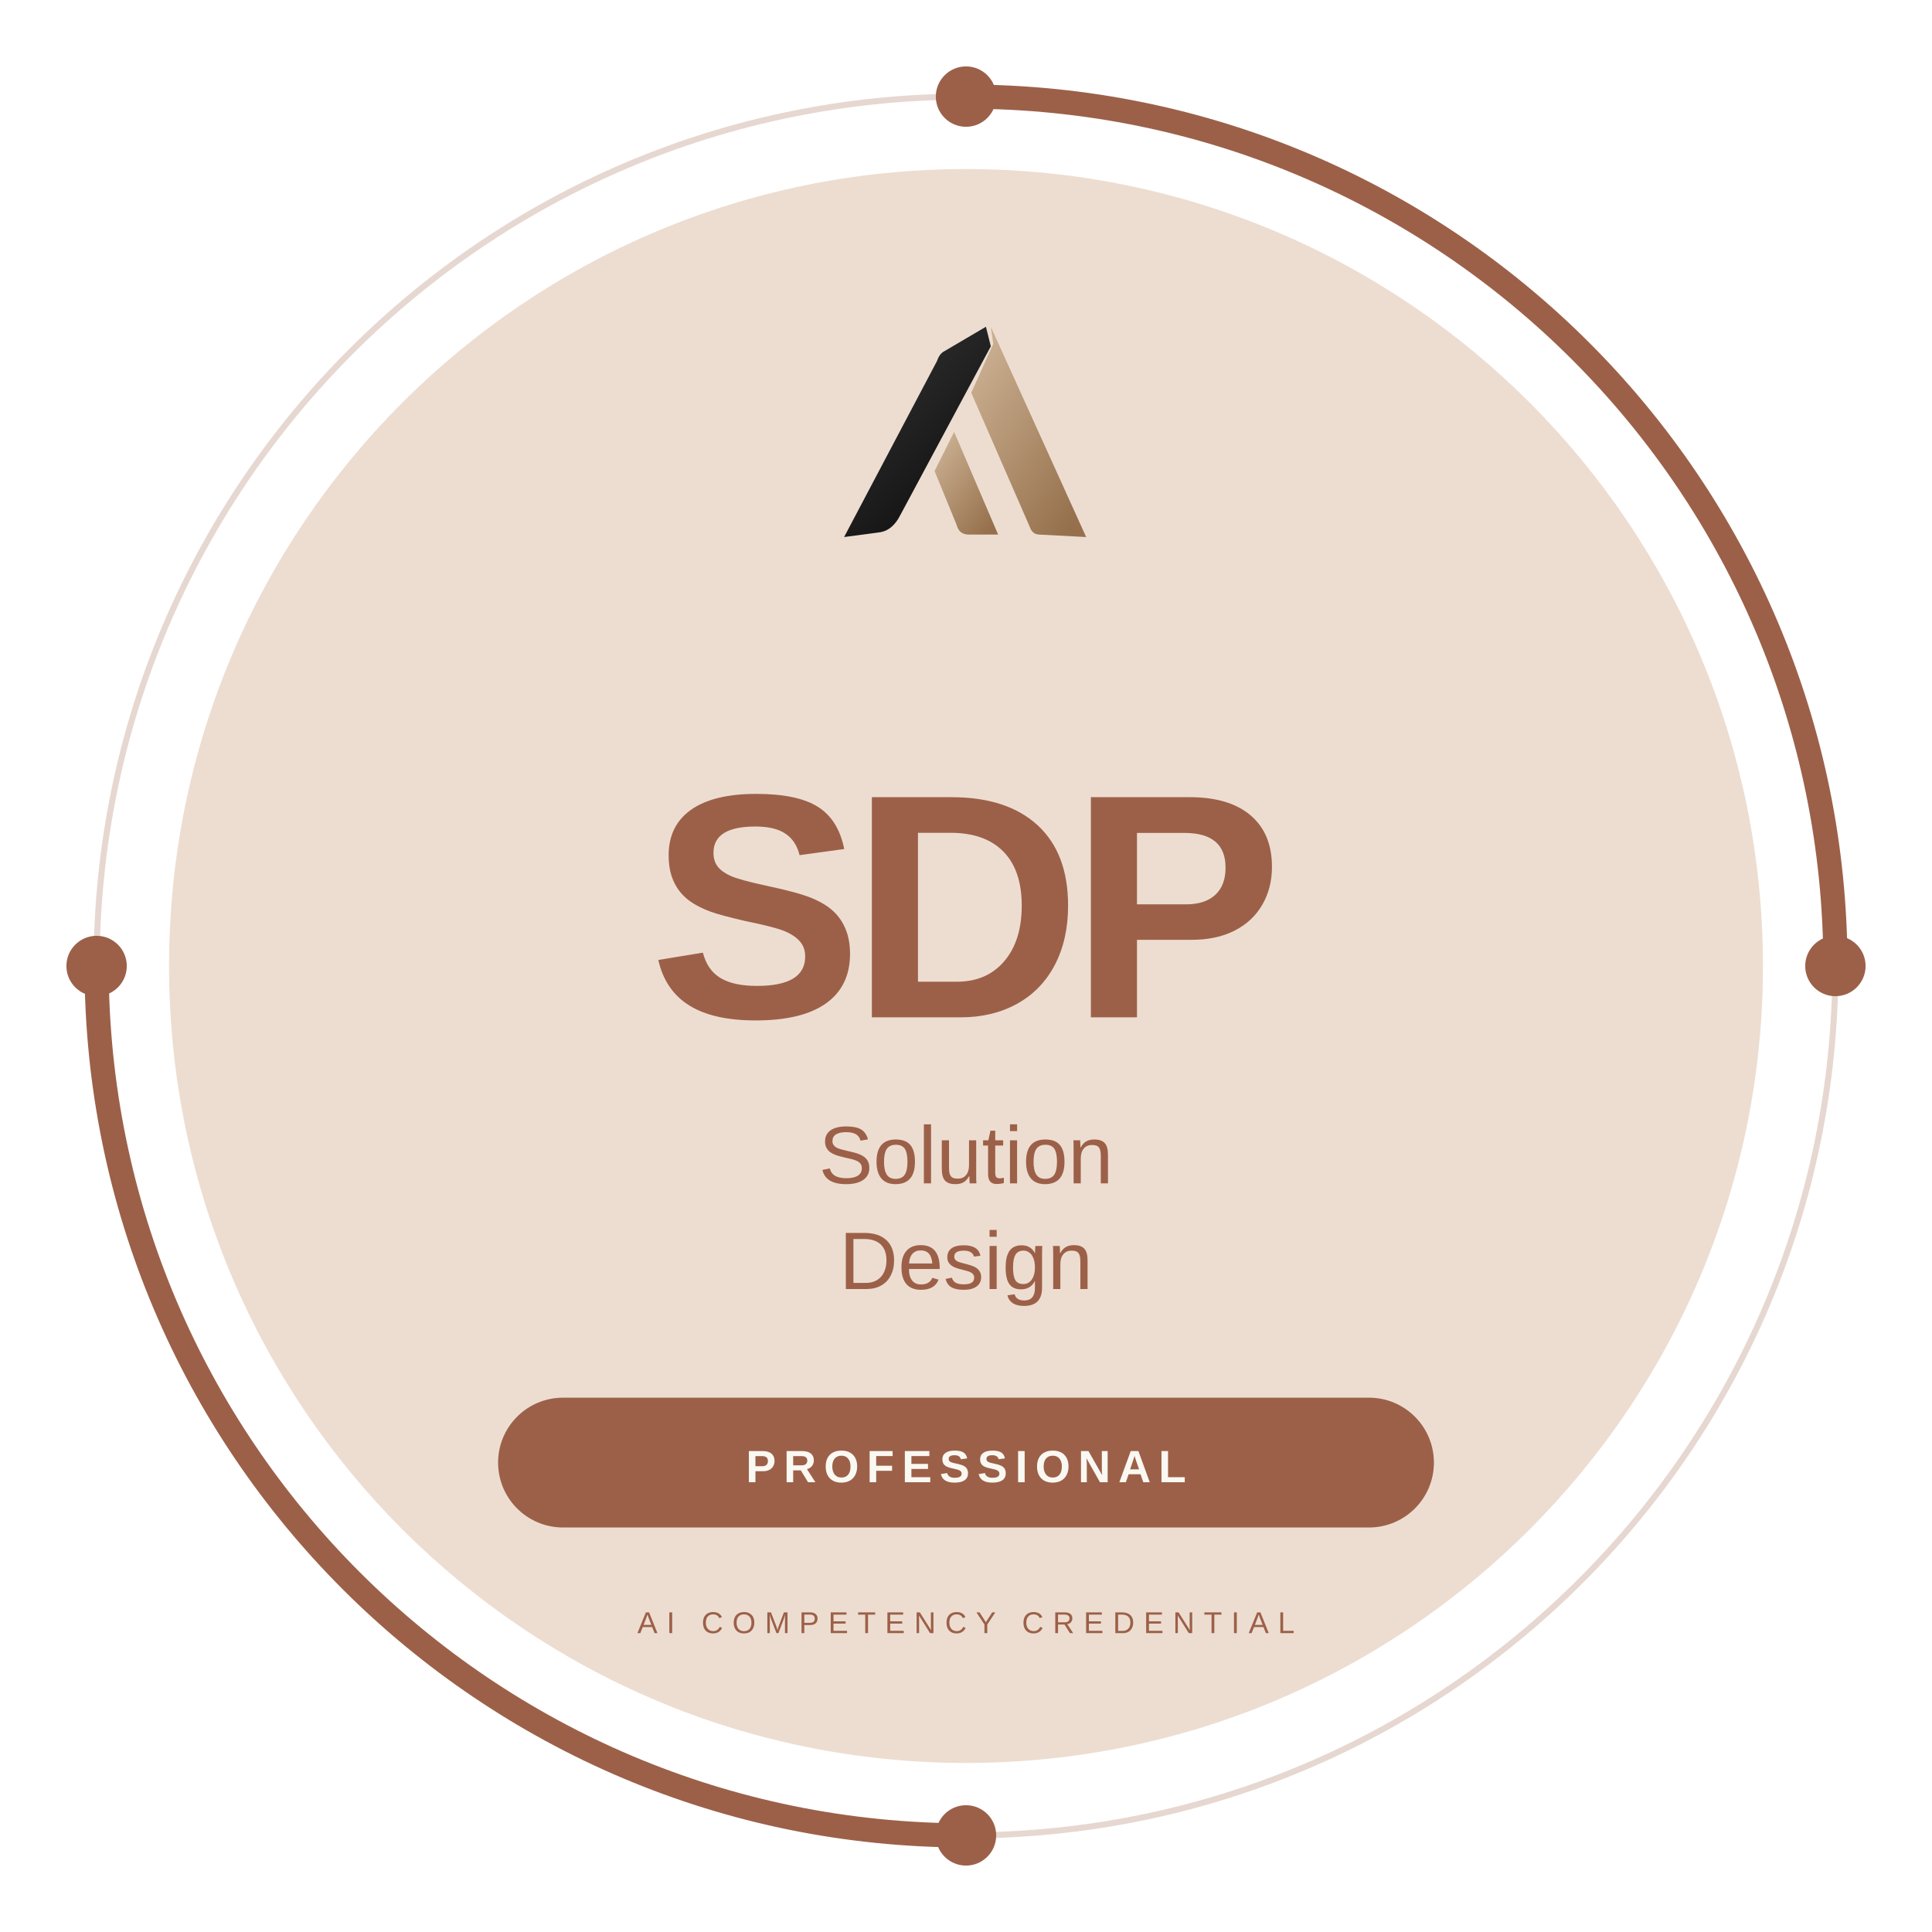
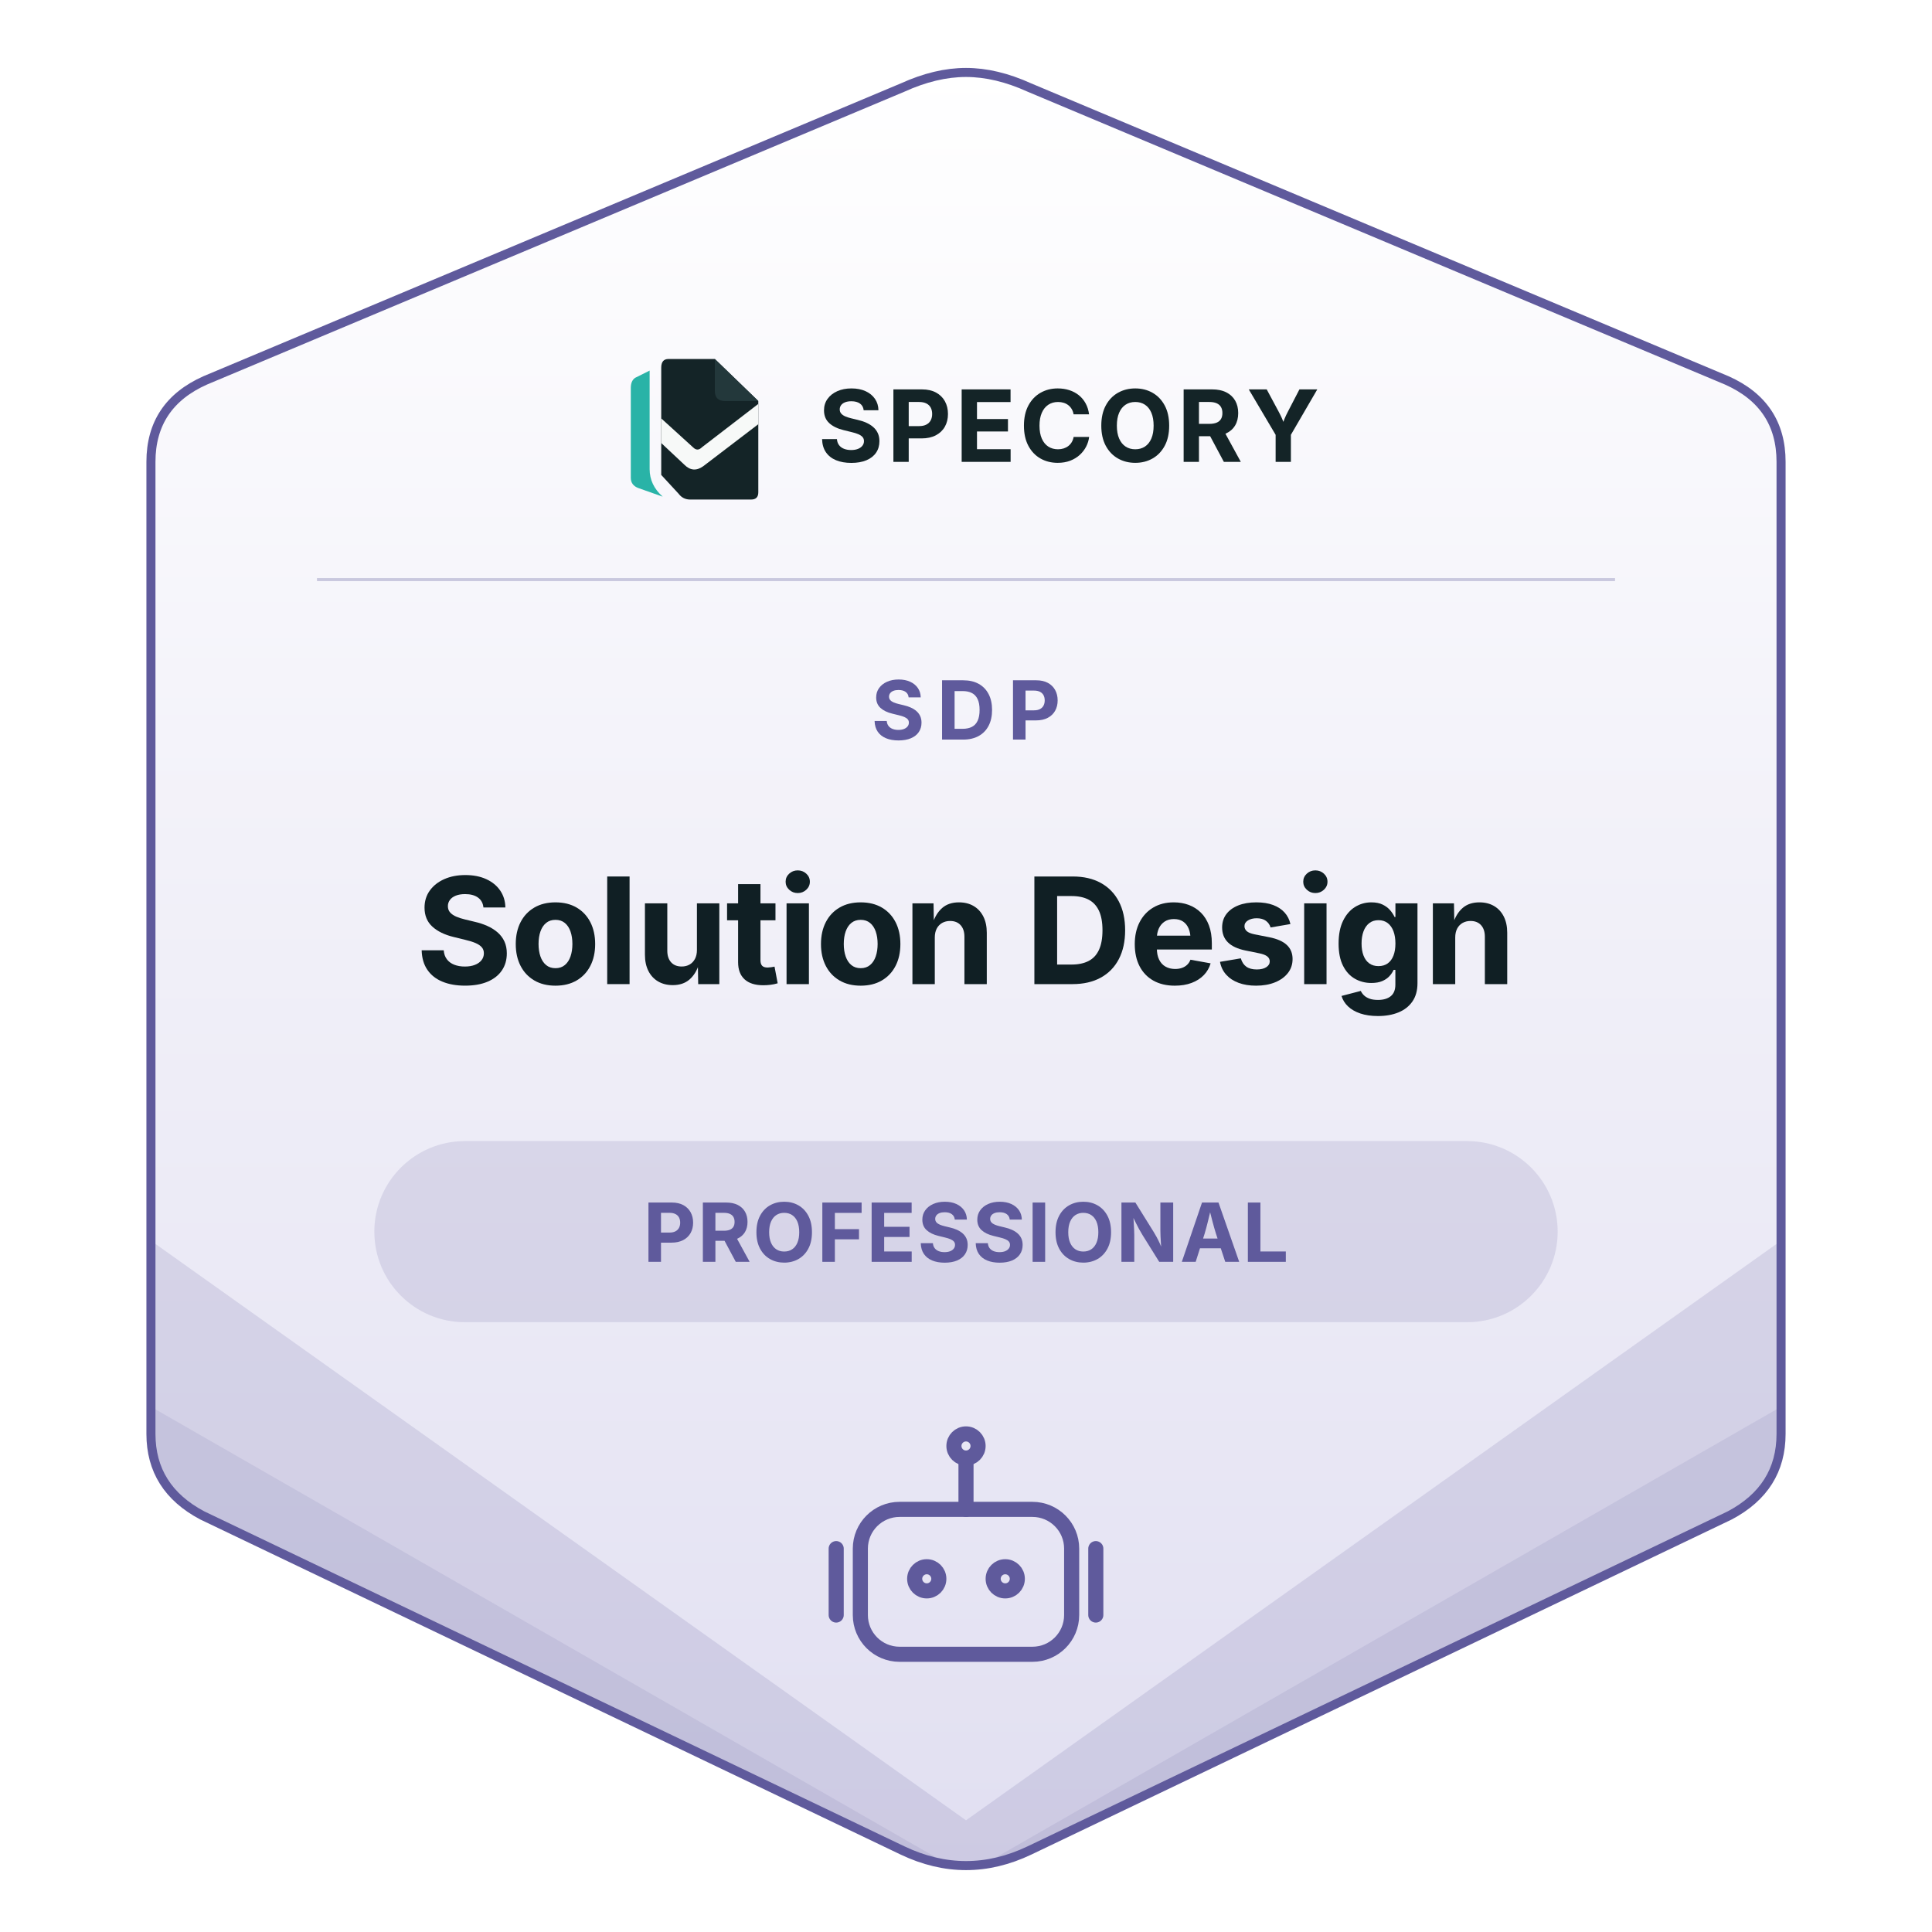
- <svg xmlns="http://www.w3.org/2000/svg" width="640" height="640" viewBox="0 0 640 640" role="img" aria-label="AIPath Certified Solution Design — SDP">
-   <circle cx="320" cy="320" r="288" fill="none" stroke="#9c6048" stroke-opacity=".25" stroke-width="2" />
-   <path d="M320 32a288 288 0 0 1 288 288" fill="none" stroke="#9c6048" stroke-width="8" stroke-linecap="round" />
-   <path d="M320 608A288 288 0 0 1 32 320" fill="none" stroke="#9c6048" stroke-width="8" stroke-linecap="round" />
-   <circle cx="320" cy="320" r="264" fill="#edddd1" />
-   <circle cx="320" cy="32" r="10" fill="#9c6048" />
-   <circle cx="608" cy="320" r="10" fill="#9c6048" />
-   <circle cx="320" cy="608" r="10" fill="#9c6048" />
-   <circle cx="32" cy="320" r="10" fill="#9c6048" />
-   <g transform="translate(278 105) scale(.81)">
-     <defs>
-       <linearGradient id="bronze" x1="0" y1="0" x2=".8" y2="1">
-         <stop stop-color="#d0b799" />
-         <stop offset="1" stop-color="#96704c" />
-       </linearGradient>
-       <linearGradient id="charcoal" x1="0" y1="0" x2=".7" y2="1">
-         <stop stop-color="#353735" />
-         <stop offset="1" stop-color="#0e0e0e" />
-       </linearGradient>
-     </defs>
-     <path d="M60 4 43 14Q41 15 40 18L2 90l15-2q5-1 8-7L62 12Z" fill="url(#charcoal)" />
-     <path d="m62 4 39 86-19-1q-3 0-4-3L54 31l9-20Z" fill="url(#bronze)" />
-     <path d="m47 47 18 42H53q-4 0-5-4L39 63Z" fill="url(#bronze)" />
+ <svg xmlns="http://www.w3.org/2000/svg" width="640" height="640" viewBox="0 0 640 640" role="img" aria-label="SPECORY Certified Solution Design — SDP">
+   <defs>
+     <linearGradient id="paper" x2="0" y2="1">
+       <stop stop-color="#FFFFFF" />
+       <stop offset="1" stop-color="#E1DFF1" />
+     </linearGradient>
+     <clipPath id="shape">
+       <path d="M320 24Q330 24 341 29L572 126Q590 134 590 153V475Q590 493 573 502L341 613Q320 623 299 613L67 502Q50 493 50 475V153Q50 134 68 126L299 29Q310 24 320 24Z" />
+     </clipPath>
+   </defs>
+   <path d="M320 24Q330 24 341 29L572 126Q590 134 590 153V475Q590 493 573 502L341 613Q320 623 299 613L67 502Q50 493 50 475V153Q50 134 68 126L299 29Q310 24 320 24Z" fill="url(#paper)" stroke="#5F5A9C" stroke-width="3" />
+   <path d="M50 411 320 603 590 411v210H50Z" fill="#5F5A9C" opacity=".16" clip-path="url(#shape)" />
+   <path d="M50 466 320 621 590 466v160H50Z" fill="#5F5A9C" opacity=".12" clip-path="url(#shape)" />
+   <g transform="translate(208 117) scale(.48)">
+     <path d="M17 11 5 17Q2 19 2 24v62q0 5 5 7l17 6q-9-8-9-19V12Z" fill="#29B3A7" />
+     <path d="M28 4h32l30 29v63q0 5-5 5H43q-5 0-8-4L23 84V10q0-6 5-6Z" fill="#142427" />
+     <path d="M60 4v22q0 7 7 7h23Z" fill="#23383B" />
+     <path d="m23 45 22 20q3 3 6 0l39-30v14L52 78q-7 5-13-1L23 62Z" fill="#F7F9F8" />
  </g>
-   <g text-anchor="middle" font-family="Arial,Helvetica,sans-serif" fill="#9c6048">
-     <text x="320" y="337" font-size="106" font-weight="700" letter-spacing="-4">SDP</text>
-     <text x="320" y="392" font-size="27" font-weight="500">Solution</text>
-     <text x="320" y="427" font-size="27" font-weight="500">Design</text>
-     <rect x="165" y="463" width="310" height="43" rx="21.5" fill="#9c6048" />
-     <text x="320" y="491" fill="#faf8f2" font-size="15" font-weight="600" letter-spacing="2.5">PROFESSIONAL</text>
-     <text x="320" y="541" font-size="10" letter-spacing="3">AI COMPETENCY CREDENTIAL</text>
+   <g fill="#142427" aria-label="SPECORY">
+     <path transform="translate(271.000 153) scale(0.016113 -0.016113)" d="M683.279 -21.328Q503.008 -21.328 369.324 33.884Q235.641 89.096 161.049 198.071Q86.457 307.047 82.129 468.254H387.502Q393.166 393.598 431.362 343.478Q469.559 293.357 533.795 268.317Q598.031 243.277 679.775 243.277Q759.752 243.277 818.937 266.35Q878.121 289.422 910.813 331.026Q943.506 372.631 943.506 427.104Q943.506 476.912 914.102 510.524Q884.697 544.137 828.209 568.465Q771.721 592.793 689.969 611.873L527.488 651.777Q337.561 697.521 229.677 796.317Q121.793 895.113 121.793 1058.881Q121.793 1194.225 195.049 1295.732Q268.305 1397.24 395.692 1453.62Q523.08 1510 686.352 1510Q853.207 1510 977.011 1453.036Q1100.814 1396.072 1169.818 1294.893Q1238.822 1193.713 1241.07 1061.441H937.105Q928.777 1149.418 862.597 1197.822Q796.416 1246.227 683.855 1246.227Q607.711 1246.227 554.19 1224.654Q500.67 1203.082 472.934 1165.226Q445.197 1127.369 445.197 1078.977Q445.197 1026.088 477.346 990.852Q509.494 955.615 563.146 933.203Q616.799 910.791 680.143 895.791L813.375 863.551Q910.166 841.711 992.01 804.951Q1073.854 768.191 1134.306 715.268Q1194.758 662.344 1227.914 590.552Q1261.07 518.76 1261.07 425.855Q1261.07 289.256 1192.314 188.628Q1123.559 88 994.383 33.336Q865.207 -21.328 683.279 -21.328Z" />
+     <path transform="translate(293.840 153) scale(0.016113 -0.016113)" d="M130.945 0V1490H718.031Q887.359 1490 1006.867 1425.332Q1126.375 1360.664 1189.635 1246.656Q1252.895 1132.648 1252.895 984.465Q1252.895 835.697 1188.759 722.733Q1124.623 609.77 1003.279 546.062Q881.936 482.354 710.271 482.354H335.84V735.199H658.641Q749.777 735.199 809.514 766.939Q869.25 798.68 898.538 854.872Q927.826 911.064 927.826 984.465Q927.826 1059.033 898.538 1114.518Q869.25 1170.002 809.306 1200.658Q749.361 1231.314 657.809 1231.314H445.918V0Z" />
+     <path transform="translate(316.455 153) scale(0.016113 -0.016113)" d="M130.945 0V1490H1135.887V1229.73H445.918V880.383H1082.799V624.785H445.918V260.27H1137.295V0Z" />
+     <path transform="translate(337.716 153) scale(0.016113 -0.016113)" d="M785.92 -20Q587.328 -20 430.236 69.872Q273.145 159.744 182.389 330.66Q91.633 501.576 91.633 744Q91.633 988.008 183.265 1159.216Q274.896 1330.424 432.28 1420.212Q589.664 1510 785.92 1510Q914.104 1510 1024.531 1474.372Q1134.959 1438.744 1220.215 1370.28Q1305.471 1301.816 1359.847 1202.849Q1414.223 1103.881 1430.719 977.201H1112.242Q1102.082 1037.266 1074.678 1084.17Q1047.273 1131.074 1005.497 1164.066Q963.721 1197.059 909.86 1214.139Q856 1231.219 792.928 1231.219Q678.199 1231.219 592.099 1174.022Q505.998 1116.826 458.766 1008.102Q411.533 899.377 411.533 744Q411.533 585.535 459.558 477.103Q507.582 368.67 593.099 313.726Q678.615 258.781 791.76 258.781Q854.832 258.781 908.4 276.069Q961.969 293.357 1004.329 326.142Q1046.689 358.926 1074.678 406.038Q1102.666 453.15 1113.41 512.799H1431.887Q1419.895 409.895 1371.066 314.639Q1322.238 219.383 1239.61 143.703Q1156.982 68.023 1043.051 24.012Q929.119 -20 785.92 -20Z" />
+     <path transform="translate(363.343 153) scale(0.016113 -0.016113)" d="M789.84 -20Q591.832 -20 433.572 69.872Q275.312 159.744 183.473 330.66Q91.633 501.576 91.633 744Q91.633 988.008 183.473 1159.216Q275.312 1330.424 433.572 1420.212Q591.832 1510 789.84 1510Q987.848 1510 1145.607 1420.212Q1303.367 1330.424 1395.291 1159.216Q1487.215 988.008 1487.215 744Q1487.215 500.992 1395.291 330.076Q1303.367 159.16 1145.607 69.58Q987.848 -20 789.84 -20ZM789.84 258.781Q904.152 258.781 988.877 314.602Q1073.602 370.422 1120.458 478.854Q1167.314 587.287 1167.314 744Q1167.314 902.129 1120.458 1010.854Q1073.602 1119.578 988.877 1175.398Q904.152 1231.219 789.84 1231.219Q675.695 1231.219 590.763 1175.19Q505.83 1119.162 458.682 1010.438Q411.533 901.713 411.533 744Q411.533 587.287 458.682 479.062Q505.83 370.838 590.763 314.81Q675.695 258.781 789.84 258.781Z" />
+     <path transform="translate(389.986 153) scale(0.016113 -0.016113)" d="M130.945 0V1490H718.031Q887.359 1490 1006.867 1429.916Q1126.375 1369.832 1189.635 1260.284Q1252.895 1150.736 1252.895 1003.137Q1252.895 854.369 1188.759 747.697Q1124.623 641.025 1003.279 584.401Q881.936 527.777 710.271 527.777H317.535V781.455H658.641Q749.777 781.455 809.306 806.319Q868.834 831.184 898.33 880.376Q927.826 929.568 927.826 1003.137Q927.826 1077.537 898.33 1128.146Q868.834 1178.754 809.098 1205.034Q749.361 1231.314 657.809 1231.314H445.918V0ZM957.746 0 595.41 678.592H935.551L1306.223 0Z" />
+     <path transform="translate(412.891 153) scale(0.016113 -0.016113)" d="M600.584 0V556.273L48.496 1490H417.412L665.693 1027.104Q703.43 957.783 732.878 889.539Q762.326 821.295 793.398 726.814H727.326Q757.23 822.127 785.719 890.787Q814.207 959.447 850.111 1027.104L1089.801 1490H1457.133L914.389 556.273V0Z" />
+   </g>
+   <path d="M105 192H535" stroke="#5F5A9C" opacity=".3" />
+   <g fill="#5F5A9C" aria-label="SDP">
+     <path transform="translate(288.637 245) scale(0.013184 -0.013184)" d="M683.279 -21.328Q503.008 -21.328 369.324 33.884Q235.641 89.096 161.049 198.071Q86.457 307.047 82.129 468.254H387.502Q393.166 393.598 431.362 343.478Q469.559 293.357 533.795 268.317Q598.031 243.277 679.775 243.277Q759.752 243.277 818.937 266.35Q878.121 289.422 910.813 331.026Q943.506 372.631 943.506 427.104Q943.506 476.912 914.102 510.524Q884.697 544.137 828.209 568.465Q771.721 592.793 689.969 611.873L527.488 651.777Q337.561 697.521 229.677 796.317Q121.793 895.113 121.793 1058.881Q121.793 1194.225 195.049 1295.732Q268.305 1397.24 395.692 1453.62Q523.08 1510 686.352 1510Q853.207 1510 977.011 1453.036Q1100.814 1396.072 1169.818 1294.893Q1238.822 1193.713 1241.07 1061.441H937.105Q928.777 1149.418 862.597 1197.822Q796.416 1246.227 683.855 1246.227Q607.711 1246.227 554.19 1224.654Q500.67 1203.082 472.934 1165.226Q445.197 1127.369 445.197 1078.977Q445.197 1026.088 477.346 990.852Q509.494 955.615 563.146 933.203Q616.799 910.791 680.143 895.791L813.375 863.551Q910.166 841.711 992.01 804.951Q1073.854 768.191 1134.306 715.268Q1194.758 662.344 1227.914 590.552Q1261.07 518.76 1261.07 425.855Q1261.07 289.256 1192.314 188.628Q1123.559 88 994.383 33.336Q865.207 -21.328 683.279 -21.328Z" />
+     <path transform="translate(310.343 245) scale(0.013184 -0.013184)" d="M659.6 0H271.568V270.781H645.264Q785.801 270.781 881.357 320.134Q976.914 369.486 1025.402 474.667Q1073.891 579.848 1073.891 745.664Q1073.891 911.232 1025.026 1015.789Q976.162 1120.346 881.102 1169.782Q786.041 1219.219 645.744 1219.219H264.736V1490H664Q889.008 1490 1050.808 1400.708Q1212.607 1311.416 1300.071 1144.624Q1387.535 977.832 1387.535 745.664Q1387.535 513.248 1300.155 346.04Q1212.775 178.832 1049.688 89.416Q886.6 0 659.6 0ZM445.918 1490V0H130.945V1490Z" />
+     <path transform="translate(333.842 245) scale(0.013184 -0.013184)" d="M130.945 0V1490H718.031Q887.359 1490 1006.867 1425.332Q1126.375 1360.664 1189.635 1246.656Q1252.895 1132.648 1252.895 984.465Q1252.895 835.697 1188.759 722.733Q1124.623 609.77 1003.279 546.062Q881.936 482.354 710.271 482.354H335.84V735.199H658.641Q749.777 735.199 809.514 766.939Q869.25 798.68 898.538 854.872Q927.826 911.064 927.826 984.465Q927.826 1059.033 898.538 1114.518Q869.25 1170.002 809.306 1200.658Q749.361 1231.314 657.809 1231.314H445.918V0Z" />
+   </g>
+   <g fill="#101F24" aria-label="Solution Design">
+     <path transform="translate(137.717 326) scale(0.023926 -0.023926)" d="M683.279 -21.328Q503.008 -21.328 369.324 33.884Q235.641 89.096 161.049 198.071Q86.457 307.047 82.129 468.254H387.502Q393.166 393.598 431.362 343.478Q469.559 293.357 533.795 268.317Q598.031 243.277 679.775 243.277Q759.752 243.277 818.937 266.35Q878.121 289.422 910.813 331.026Q943.506 372.631 943.506 427.104Q943.506 476.912 914.102 510.524Q884.697 544.137 828.209 568.465Q771.721 592.793 689.969 611.873L527.488 651.777Q337.561 697.521 229.677 796.317Q121.793 895.113 121.793 1058.881Q121.793 1194.225 195.049 1295.732Q268.305 1397.24 395.692 1453.62Q523.08 1510 686.352 1510Q853.207 1510 977.011 1453.036Q1100.814 1396.072 1169.818 1294.893Q1238.822 1193.713 1241.07 1061.441H937.105Q928.777 1149.418 862.597 1197.822Q796.416 1246.227 683.855 1246.227Q607.711 1246.227 554.19 1224.654Q500.67 1203.082 472.934 1165.226Q445.197 1127.369 445.197 1078.977Q445.197 1026.088 477.346 990.852Q509.494 955.615 563.146 933.203Q616.799 910.791 680.143 895.791L813.375 863.551Q910.166 841.711 992.01 804.951Q1073.854 768.191 1134.306 715.268Q1194.758 662.344 1227.914 590.552Q1261.07 518.76 1261.07 425.855Q1261.07 289.256 1192.314 188.628Q1123.559 88 994.383 33.336Q865.207 -21.328 683.279 -21.328Z" />
+     <path transform="translate(168.949 326) scale(0.023926 -0.023926)" d="M629.352 -21.664Q459.832 -21.664 336.28 50.628Q212.729 122.92 146.101 252.628Q79.473 382.336 79.473 554.336Q79.473 727.584 146.101 857.5Q212.729 987.416 336.28 1059.708Q459.832 1132 629.352 1132Q799.287 1132 922.463 1059.708Q1045.639 987.416 1112.267 857.5Q1178.895 727.584 1178.895 554.336Q1178.895 382.336 1112.267 252.628Q1045.639 122.92 922.463 50.628Q799.287 -21.664 629.352 -21.664ZM629.352 220.51Q706.729 220.51 758.997 263.91Q811.266 307.311 837.506 383.123Q863.746 458.936 863.746 555.504Q863.746 653.072 837.506 728.425Q811.266 803.777 758.997 846.802Q706.729 889.826 629.352 889.826Q551.807 889.826 499.662 846.802Q447.518 803.777 421.277 728.633Q395.037 653.488 395.037 555.504Q395.037 458.936 421.277 383.123Q447.518 307.311 499.662 263.91Q551.807 220.51 629.352 220.51Z" />
+     <path transform="translate(198.148 326) scale(0.023926 -0.023926)" d="M434.941 1490V0H125.297V1490Z" />
+     <path transform="translate(210.646 326) scale(0.023926 -0.023926)" d="M510.721 -14Q394.801 -14 307.841 36.88Q220.881 87.76 173.089 182.344Q125.297 276.928 125.297 406.832V1118H434.941V462.127Q434.941 359.99 487.758 301.882Q540.574 243.773 633.631 243.773Q696.111 243.773 743.552 270.89Q790.992 298.006 818.064 349.446Q845.137 400.887 845.137 472.527V1118H1155.197V0H862.648L857.977 279.76H874.969Q831.145 140.279 741.484 63.14Q651.824 -14 510.721 -14Z" />
+     <path transform="translate(240.371 326) scale(0.023926 -0.023926)" d="M690.27 1118V883.41H20V1118ZM172.816 1384H482.461V330.295Q482.461 278.654 505.661 254.082Q528.861 229.51 581.758 229.51Q599.342 229.51 630.514 233.802Q661.686 238.094 677.262 242.094L720.686 11.256Q668.742 -4 618.351 -9.876Q567.959 -15.752 521.863 -15.752Q351.752 -15.752 262.284 66.296Q172.816 148.344 172.816 302.863Z" />
+     <path transform="translate(257.559 326) scale(0.023926 -0.023926)" d="M125.297 0V1118H434.941V0ZM279.951 1260.705Q210.848 1260.705 161.584 1306.832Q112.32 1352.959 112.32 1417.536Q112.32 1483.432 161.584 1529.027Q210.848 1574.623 279.951 1574.623Q349.304 1574.623 398.651 1529.09Q447.998 1483.557 447.998 1417.567Q447.998 1352.896 398.651 1306.801Q349.304 1260.705 279.951 1260.705Z" />
+     <path transform="translate(270.058 326) scale(0.023926 -0.023926)" d="M629.352 -21.664Q459.832 -21.664 336.28 50.628Q212.729 122.92 146.101 252.628Q79.473 382.336 79.473 554.336Q79.473 727.584 146.101 857.5Q212.729 987.416 336.28 1059.708Q459.832 1132 629.352 1132Q799.287 1132 922.463 1059.708Q1045.639 987.416 1112.267 857.5Q1178.895 727.584 1178.895 554.336Q1178.895 382.336 1112.267 252.628Q1045.639 122.92 922.463 50.628Q799.287 -21.664 629.352 -21.664ZM629.352 220.51Q706.729 220.51 758.997 263.91Q811.266 307.311 837.506 383.123Q863.746 458.936 863.746 555.504Q863.746 653.072 837.506 728.425Q811.266 803.777 758.997 846.802Q706.729 889.826 629.352 889.826Q551.807 889.826 499.662 846.802Q447.518 803.777 421.277 728.633Q395.037 653.488 395.037 555.504Q395.037 458.936 421.277 383.123Q447.518 307.311 499.662 263.91Q551.807 220.51 629.352 220.51Z" />
+     <path transform="translate(299.256 326) scale(0.023926 -0.023926)" d="M434.941 645.473V0H125.297V1118H417.43L422.518 838.24H405.109Q448.518 976.889 537.762 1054.444Q627.006 1132 769.773 1132Q886.277 1132 972.737 1081.12Q1059.197 1030.24 1106.989 935.864Q1154.781 841.488 1154.781 711.168V0H845.137V655.873Q845.137 758.01 792.528 816.118Q739.92 874.227 646.863 874.227Q584.967 874.227 537.026 847.11Q489.086 819.994 462.014 769.054Q434.941 718.113 434.941 645.473Z" />
+     <path transform="translate(328.981 326) scale(0.023926 -0.023926)" d="" />
+     <path transform="translate(339.518 326) scale(0.023926 -0.023926)" d="M659.6 0H271.568V270.781H645.264Q785.801 270.781 881.357 320.134Q976.914 369.486 1025.402 474.667Q1073.891 579.848 1073.891 745.664Q1073.891 911.232 1025.026 1015.789Q976.162 1120.346 881.102 1169.782Q786.041 1219.219 645.744 1219.219H264.736V1490H664Q889.008 1490 1050.808 1400.708Q1212.607 1311.416 1300.071 1144.624Q1387.535 977.832 1387.535 745.664Q1387.535 513.248 1300.155 346.04Q1212.775 178.832 1049.688 89.416Q886.6 0 659.6 0ZM445.918 1490V0H130.945V1490Z" />
+     <path transform="translate(374.004 326) scale(0.023926 -0.023926)" d="M633.84 -21.664Q461.912 -21.664 337.404 48.292Q212.896 118.248 146.185 247.248Q79.473 376.248 79.473 553.504Q79.473 726.088 145.853 856.212Q212.232 986.336 333.616 1059.168Q455 1132 619.264 1132Q730.455 1132 826.299 1096.66Q922.143 1061.32 994.103 990.564Q1066.062 919.809 1106.311 813.393Q1146.559 706.977 1146.559 564.24V479.312H202.641V671.023H996.416L851.682 620.863Q851.682 706.336 825.649 769.061Q799.617 831.785 748.553 866.27Q697.488 900.754 621.6 900.754Q545.711 900.754 492.982 865.854Q440.254 830.953 412.766 770.725Q385.277 710.496 385.277 632.928V497.473Q385.277 402.672 416.89 338.363Q448.502 274.055 505.854 241.818Q563.207 209.582 638.928 209.582Q690.328 209.582 732.356 224.202Q774.385 238.822 804.625 267.395Q834.865 295.967 850.609 337.783L1129.727 287.447Q1102.559 194.104 1035.303 124.556Q968.047 55.008 866.619 16.672Q765.191 -21.664 633.84 -21.664Z" />
+     <path transform="translate(402.341 326) scale(0.023926 -0.023926)" d="M574.791 -21.664Q438.184 -21.664 332.916 17.384Q227.648 56.432 161.181 130.315Q94.713 204.199 75.297 308.375L363.678 356.967Q385.342 280.15 439.286 241.53Q493.23 202.91 584.471 202.91Q667.6 202.91 715.784 234.223Q763.969 265.535 763.969 314.096Q763.969 356.912 729.017 384.024Q694.064 411.137 620.992 426.049L427.984 465.377Q265.473 498.457 185.049 578.045Q104.625 657.633 104.625 783.809Q104.625 892.072 163.589 969.952Q222.553 1047.832 328.9 1089.916Q435.248 1132 578.191 1132Q712.463 1132 810.774 1095.164Q909.086 1058.328 969.514 991.112Q1029.941 923.896 1050.27 831.465L775.729 784.209Q758.568 841.289 710.616 876.565Q662.664 911.842 583.279 911.842Q511.311 911.842 462.622 881.901Q413.934 851.961 413.934 802.4Q413.934 762.008 445.21 733.56Q476.486 705.111 554.047 689.119L757.502 649.119Q920.598 616.623 1000.313 541.999Q1080.029 467.375 1080.029 347.119Q1080.029 236.271 1015.186 153.348Q950.342 70.424 836.534 24.38Q722.727 -21.664 574.791 -21.664Z" />
+     <path transform="translate(429.028 326) scale(0.023926 -0.023926)" d="M125.297 0V1118H434.941V0ZM279.951 1260.705Q210.848 1260.705 161.584 1306.832Q112.32 1352.959 112.32 1417.536Q112.32 1483.432 161.584 1529.027Q210.848 1574.623 279.951 1574.623Q349.304 1574.623 398.651 1529.09Q447.998 1483.557 447.998 1417.567Q447.998 1352.896 398.651 1306.801Q349.304 1260.705 279.951 1260.705Z" />
+     <path transform="translate(441.526 326) scale(0.023926 -0.023926)" d="M625.6 -442Q484.664 -442 379.856 -406.412Q275.049 -370.824 209.501 -308.021Q143.953 -245.217 120.049 -163.777L386.934 -94.305Q400.422 -125.137 429.206 -153.917Q457.99 -182.697 505.935 -200.854Q553.879 -219.01 624.432 -219.01Q737.408 -219.01 801.425 -167.273Q865.441 -115.537 865.441 -6.736V197.408H841.434Q821.266 151.393 782.97 109.729Q744.674 68.064 683.386 41.864Q622.098 15.664 532.785 15.664Q407.545 15.664 304.633 74.492Q201.721 133.32 140.597 254.152Q79.473 374.984 79.473 560.496Q79.473 751.016 141.933 877.932Q204.393 1004.848 307.513 1068.424Q410.633 1132 533.281 1132Q626.682 1132 690.306 1100.588Q753.93 1069.176 793.894 1022.008Q833.857 974.84 854.609 929.072H866.354V1118H1171.582V12.463Q1171.582 -139.129 1101.618 -240.265Q1031.654 -341.4 908.599 -391.7Q785.543 -442 625.6 -442ZM631.695 249.246Q706.832 249.246 759.021 286.402Q811.209 323.559 838.741 393.831Q866.273 464.104 866.273 562.16Q866.273 660.137 838.949 732.533Q811.625 804.93 759.437 845.042Q707.248 885.154 631.695 885.154Q555.479 885.154 503.166 843.794Q450.854 802.434 424.113 729.829Q397.373 657.225 397.373 562.16Q397.373 466.432 424.321 395.951Q451.27 325.471 503.582 287.358Q555.895 249.246 631.695 249.246Z" />
+     <path transform="translate(471.658 326) scale(0.023926 -0.023926)" d="M434.941 645.473V0H125.297V1118H417.43L422.518 838.24H405.109Q448.518 976.889 537.762 1054.444Q627.006 1132 769.773 1132Q886.277 1132 972.737 1081.12Q1059.197 1030.24 1106.989 935.864Q1154.781 841.488 1154.781 711.168V0H845.137V655.873Q845.137 758.01 792.528 816.118Q739.92 874.227 646.863 874.227Q584.967 874.227 537.026 847.11Q489.086 819.994 462.014 769.054Q434.941 718.113 434.941 645.473Z" />
+   </g>
+   <rect x="124" y="378" width="392" height="60" rx="30" fill="#5F5A9C" opacity=".15" />
+   <g fill="#5F5A9C" aria-label="PROFESSIONAL">
+     <path transform="translate(213.086 418) scale(0.013184 -0.013184)" d="M130.945 0V1490H718.031Q887.359 1490 1006.867 1425.332Q1126.375 1360.664 1189.635 1246.656Q1252.895 1132.648 1252.895 984.465Q1252.895 835.697 1188.759 722.733Q1124.623 609.77 1003.279 546.062Q881.936 482.354 710.271 482.354H335.84V735.199H658.641Q749.777 735.199 809.514 766.939Q869.25 798.68 898.538 854.872Q927.826 911.064 927.826 984.465Q927.826 1059.033 898.538 1114.518Q869.25 1170.002 809.306 1200.658Q749.361 1231.314 657.809 1231.314H445.918V0Z" />
+     <path transform="translate(231.107 418) scale(0.013184 -0.013184)" d="M130.945 0V1490H718.031Q887.359 1490 1006.867 1429.916Q1126.375 1369.832 1189.635 1260.284Q1252.895 1150.736 1252.895 1003.137Q1252.895 854.369 1188.759 747.697Q1124.623 641.025 1003.279 584.401Q881.936 527.777 710.271 527.777H317.535V781.455H658.641Q749.777 781.455 809.306 806.319Q868.834 831.184 898.33 880.376Q927.826 929.568 927.826 1003.137Q927.826 1077.537 898.33 1128.146Q868.834 1178.754 809.098 1205.034Q749.361 1231.314 657.809 1231.314H445.918V0ZM957.746 0 595.41 678.592H935.551L1306.223 0Z" />
+     <path transform="translate(249.366 418) scale(0.013184 -0.013184)" d="M789.84 -20Q591.832 -20 433.572 69.872Q275.312 159.744 183.473 330.66Q91.633 501.576 91.633 744Q91.633 988.008 183.473 1159.216Q275.312 1330.424 433.572 1420.212Q591.832 1510 789.84 1510Q987.848 1510 1145.607 1420.212Q1303.367 1330.424 1395.291 1159.216Q1487.215 988.008 1487.215 744Q1487.215 500.992 1395.291 330.076Q1303.367 159.16 1145.607 69.58Q987.848 -20 789.84 -20ZM789.84 258.781Q904.152 258.781 988.877 314.602Q1073.602 370.422 1120.458 478.854Q1167.314 587.287 1167.314 744Q1167.314 902.129 1120.458 1010.854Q1073.602 1119.578 988.877 1175.398Q904.152 1231.219 789.84 1231.219Q675.695 1231.219 590.763 1175.19Q505.83 1119.162 458.682 1010.438Q411.533 901.713 411.533 744Q411.533 587.287 458.682 479.062Q505.83 370.838 590.763 314.81Q675.695 258.781 789.84 258.781Z" />
+     <path transform="translate(270.683 418) scale(0.013184 -0.013184)" d="M130.945 0V1490H1117.791V1229.73H445.918V821.344H1052.127V565.746H445.918V0Z" />
+     <path transform="translate(287.016 418) scale(0.013184 -0.013184)" d="M130.945 0V1490H1135.887V1229.73H445.918V880.383H1082.799V624.785H445.918V260.27H1137.295V0Z" />
+     <path transform="translate(303.930 418) scale(0.013184 -0.013184)" d="M683.279 -21.328Q503.008 -21.328 369.324 33.884Q235.641 89.096 161.049 198.071Q86.457 307.047 82.129 468.254H387.502Q393.166 393.598 431.362 343.478Q469.559 293.357 533.795 268.317Q598.031 243.277 679.775 243.277Q759.752 243.277 818.937 266.35Q878.121 289.422 910.813 331.026Q943.506 372.631 943.506 427.104Q943.506 476.912 914.102 510.524Q884.697 544.137 828.209 568.465Q771.721 592.793 689.969 611.873L527.488 651.777Q337.561 697.521 229.677 796.317Q121.793 895.113 121.793 1058.881Q121.793 1194.225 195.049 1295.732Q268.305 1397.24 395.692 1453.62Q523.08 1510 686.352 1510Q853.207 1510 977.011 1453.036Q1100.814 1396.072 1169.818 1294.893Q1238.822 1193.713 1241.07 1061.441H937.105Q928.777 1149.418 862.597 1197.822Q796.416 1246.227 683.855 1246.227Q607.711 1246.227 554.19 1224.654Q500.67 1203.082 472.934 1165.226Q445.197 1127.369 445.197 1078.977Q445.197 1026.088 477.346 990.852Q509.494 955.615 563.146 933.203Q616.799 910.791 680.143 895.791L813.375 863.551Q910.166 841.711 992.01 804.951Q1073.854 768.191 1134.306 715.268Q1194.758 662.344 1227.914 590.552Q1261.07 518.76 1261.07 425.855Q1261.07 289.256 1192.314 188.628Q1123.559 88 994.383 33.336Q865.207 -21.328 683.279 -21.328Z" />
+     <path transform="translate(322.135 418) scale(0.013184 -0.013184)" d="M683.279 -21.328Q503.008 -21.328 369.324 33.884Q235.641 89.096 161.049 198.071Q86.457 307.047 82.129 468.254H387.502Q393.166 393.598 431.362 343.478Q469.559 293.357 533.795 268.317Q598.031 243.277 679.775 243.277Q759.752 243.277 818.937 266.35Q878.121 289.422 910.813 331.026Q943.506 372.631 943.506 427.104Q943.506 476.912 914.102 510.524Q884.697 544.137 828.209 568.465Q771.721 592.793 689.969 611.873L527.488 651.777Q337.561 697.521 229.677 796.317Q121.793 895.113 121.793 1058.881Q121.793 1194.225 195.049 1295.732Q268.305 1397.24 395.692 1453.62Q523.08 1510 686.352 1510Q853.207 1510 977.011 1453.036Q1100.814 1396.072 1169.818 1294.893Q1238.822 1193.713 1241.07 1061.441H937.105Q928.777 1149.418 862.597 1197.822Q796.416 1246.227 683.855 1246.227Q607.711 1246.227 554.19 1224.654Q500.67 1203.082 472.934 1165.226Q445.197 1127.369 445.197 1078.977Q445.197 1026.088 477.346 990.852Q509.494 955.615 563.146 933.203Q616.799 910.791 680.143 895.791L813.375 863.551Q910.166 841.711 992.01 804.951Q1073.854 768.191 1134.306 715.268Q1194.758 662.344 1227.914 590.552Q1261.07 518.76 1261.07 425.855Q1261.07 289.256 1192.314 188.628Q1123.559 88 994.383 33.336Q865.207 -21.328 683.279 -21.328Z" />
+     <path transform="translate(340.341 418) scale(0.013184 -0.013184)" d="M445.918 1490V0H130.945V1490Z" />
+     <path transform="translate(348.448 418) scale(0.013184 -0.013184)" d="M789.84 -20Q591.832 -20 433.572 69.872Q275.312 159.744 183.473 330.66Q91.633 501.576 91.633 744Q91.633 988.008 183.473 1159.216Q275.312 1330.424 433.572 1420.212Q591.832 1510 789.84 1510Q987.848 1510 1145.607 1420.212Q1303.367 1330.424 1395.291 1159.216Q1487.215 988.008 1487.215 744Q1487.215 500.992 1395.291 330.076Q1303.367 159.16 1145.607 69.58Q987.848 -20 789.84 -20ZM789.84 258.781Q904.152 258.781 988.877 314.602Q1073.602 370.422 1120.458 478.854Q1167.314 587.287 1167.314 744Q1167.314 902.129 1120.458 1010.854Q1073.602 1119.578 988.877 1175.398Q904.152 1231.219 789.84 1231.219Q675.695 1231.219 590.763 1175.19Q505.83 1119.162 458.682 1010.438Q411.533 901.713 411.533 744Q411.533 587.287 458.682 479.062Q505.83 370.838 590.763 314.81Q675.695 258.781 789.84 258.781Z" />
+     <path transform="translate(369.765 418) scale(0.013184 -0.013184)" d="M130.945 0V1490H481.086L940.506 751.906Q977.354 692.131 1014.857 623.619Q1052.361 555.107 1090.693 471.304Q1129.025 387.5 1167.609 281.725H1135.938Q1129.273 364.805 1123.229 459.656Q1117.186 554.508 1113.266 642.407Q1109.346 730.307 1109.346 790.906V1490H1431.326V0H1080.354L662.406 670.469Q614.311 749.324 573.891 822.336Q533.471 895.348 490.435 983.476Q447.398 1071.604 388.078 1192.932H427.166Q433.918 1085.436 439.962 985.596Q446.006 885.756 449.674 804.66Q453.342 723.564 453.342 671.301V0Z" />
+     <path transform="translate(390.857 418) scale(0.013184 -0.013184)" d="M48.496 0 555.625 1490H969.508L1490.061 0H1139.393L906.902 705.301Q862.135 849.203 817.503 1018.422Q772.871 1187.641 724.295 1383.48H792.998Q746.006 1186.809 704.462 1016.758Q662.918 846.707 620.566 705.301L396.492 0ZM370.719 340.082V585.504H1167.838V340.082Z" />
+     <path transform="translate(411.647 418) scale(0.013184 -0.013184)" d="M130.945 0V1490H445.918V260.27H1084.527V0Z" />
+   </g>
+   <g transform="translate(320 521)" stroke="#5F5A9C" stroke-width="5" stroke-linejoin="round" stroke-linecap="round" fill="none">
+     <rect x="-35" y="-21" width="70" height="48" rx="13" />
+     <path d="M0-21v-17M-43-8v22M43-8v22" />
+     <circle cx="0" cy="-42" r="4" />
+     <circle cx="-13" cy="2" r="4" />
+     <circle cx="13" cy="2" r="4" />
  </g>
</svg>
